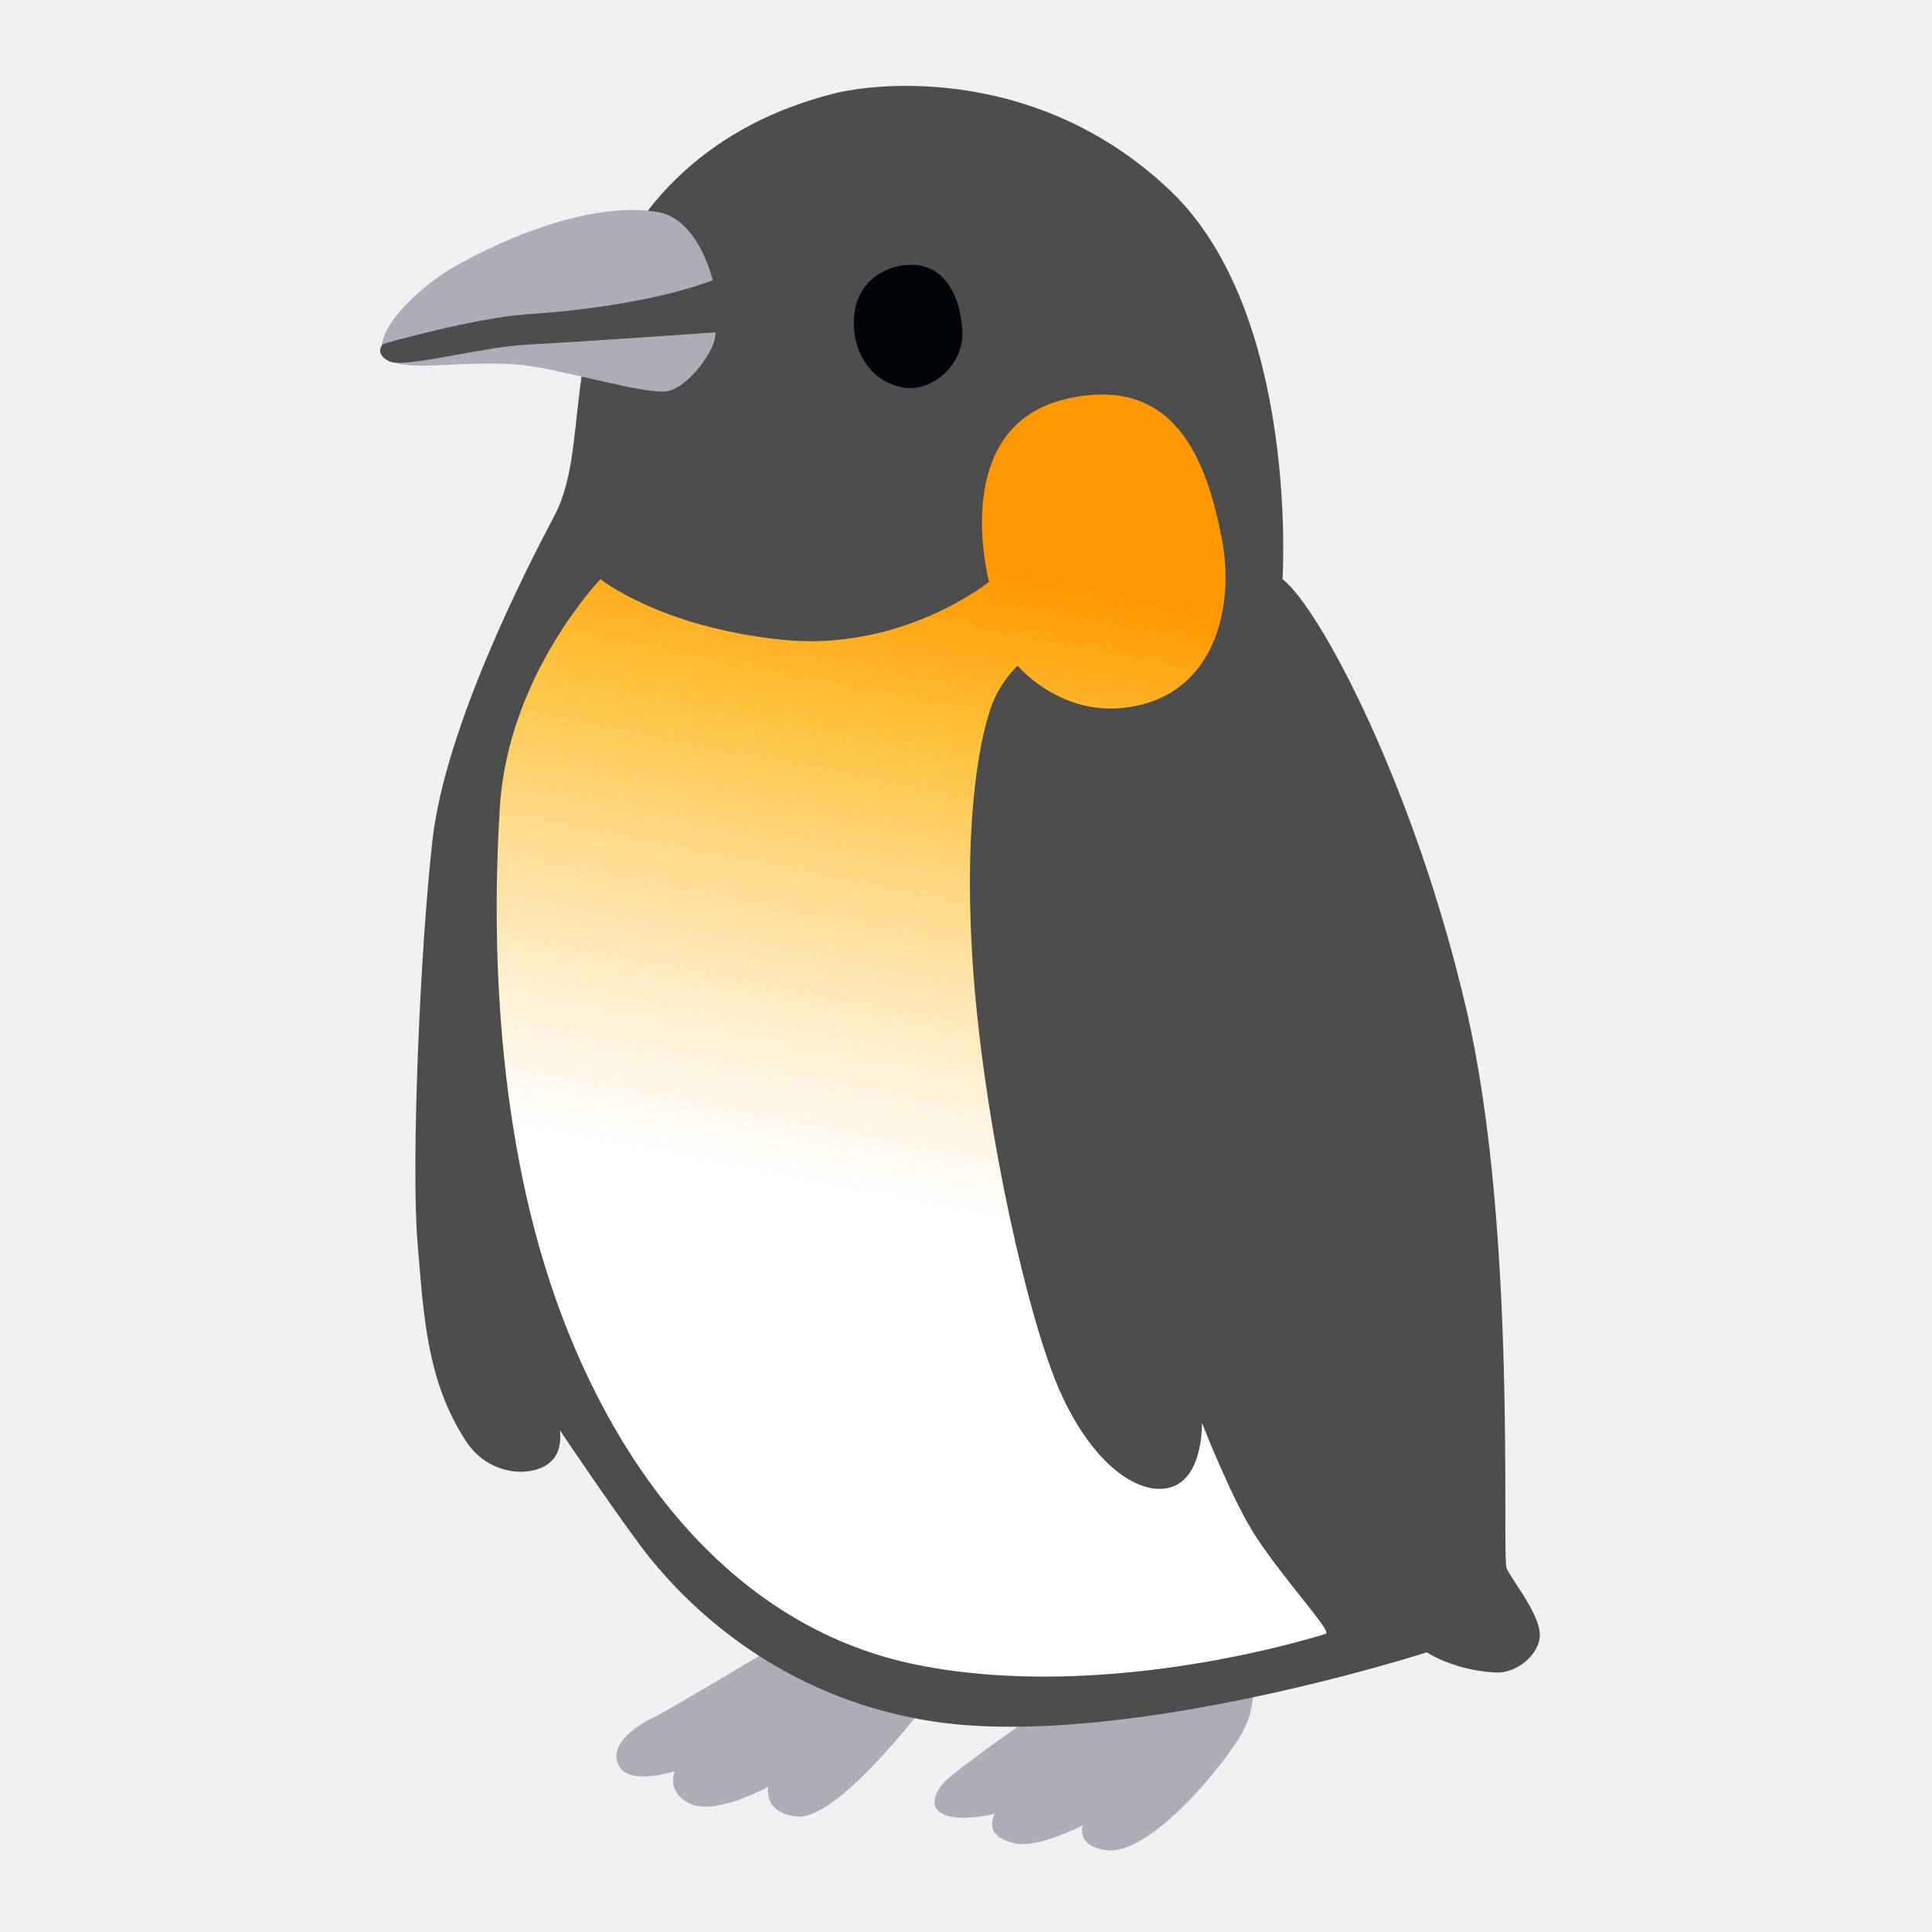
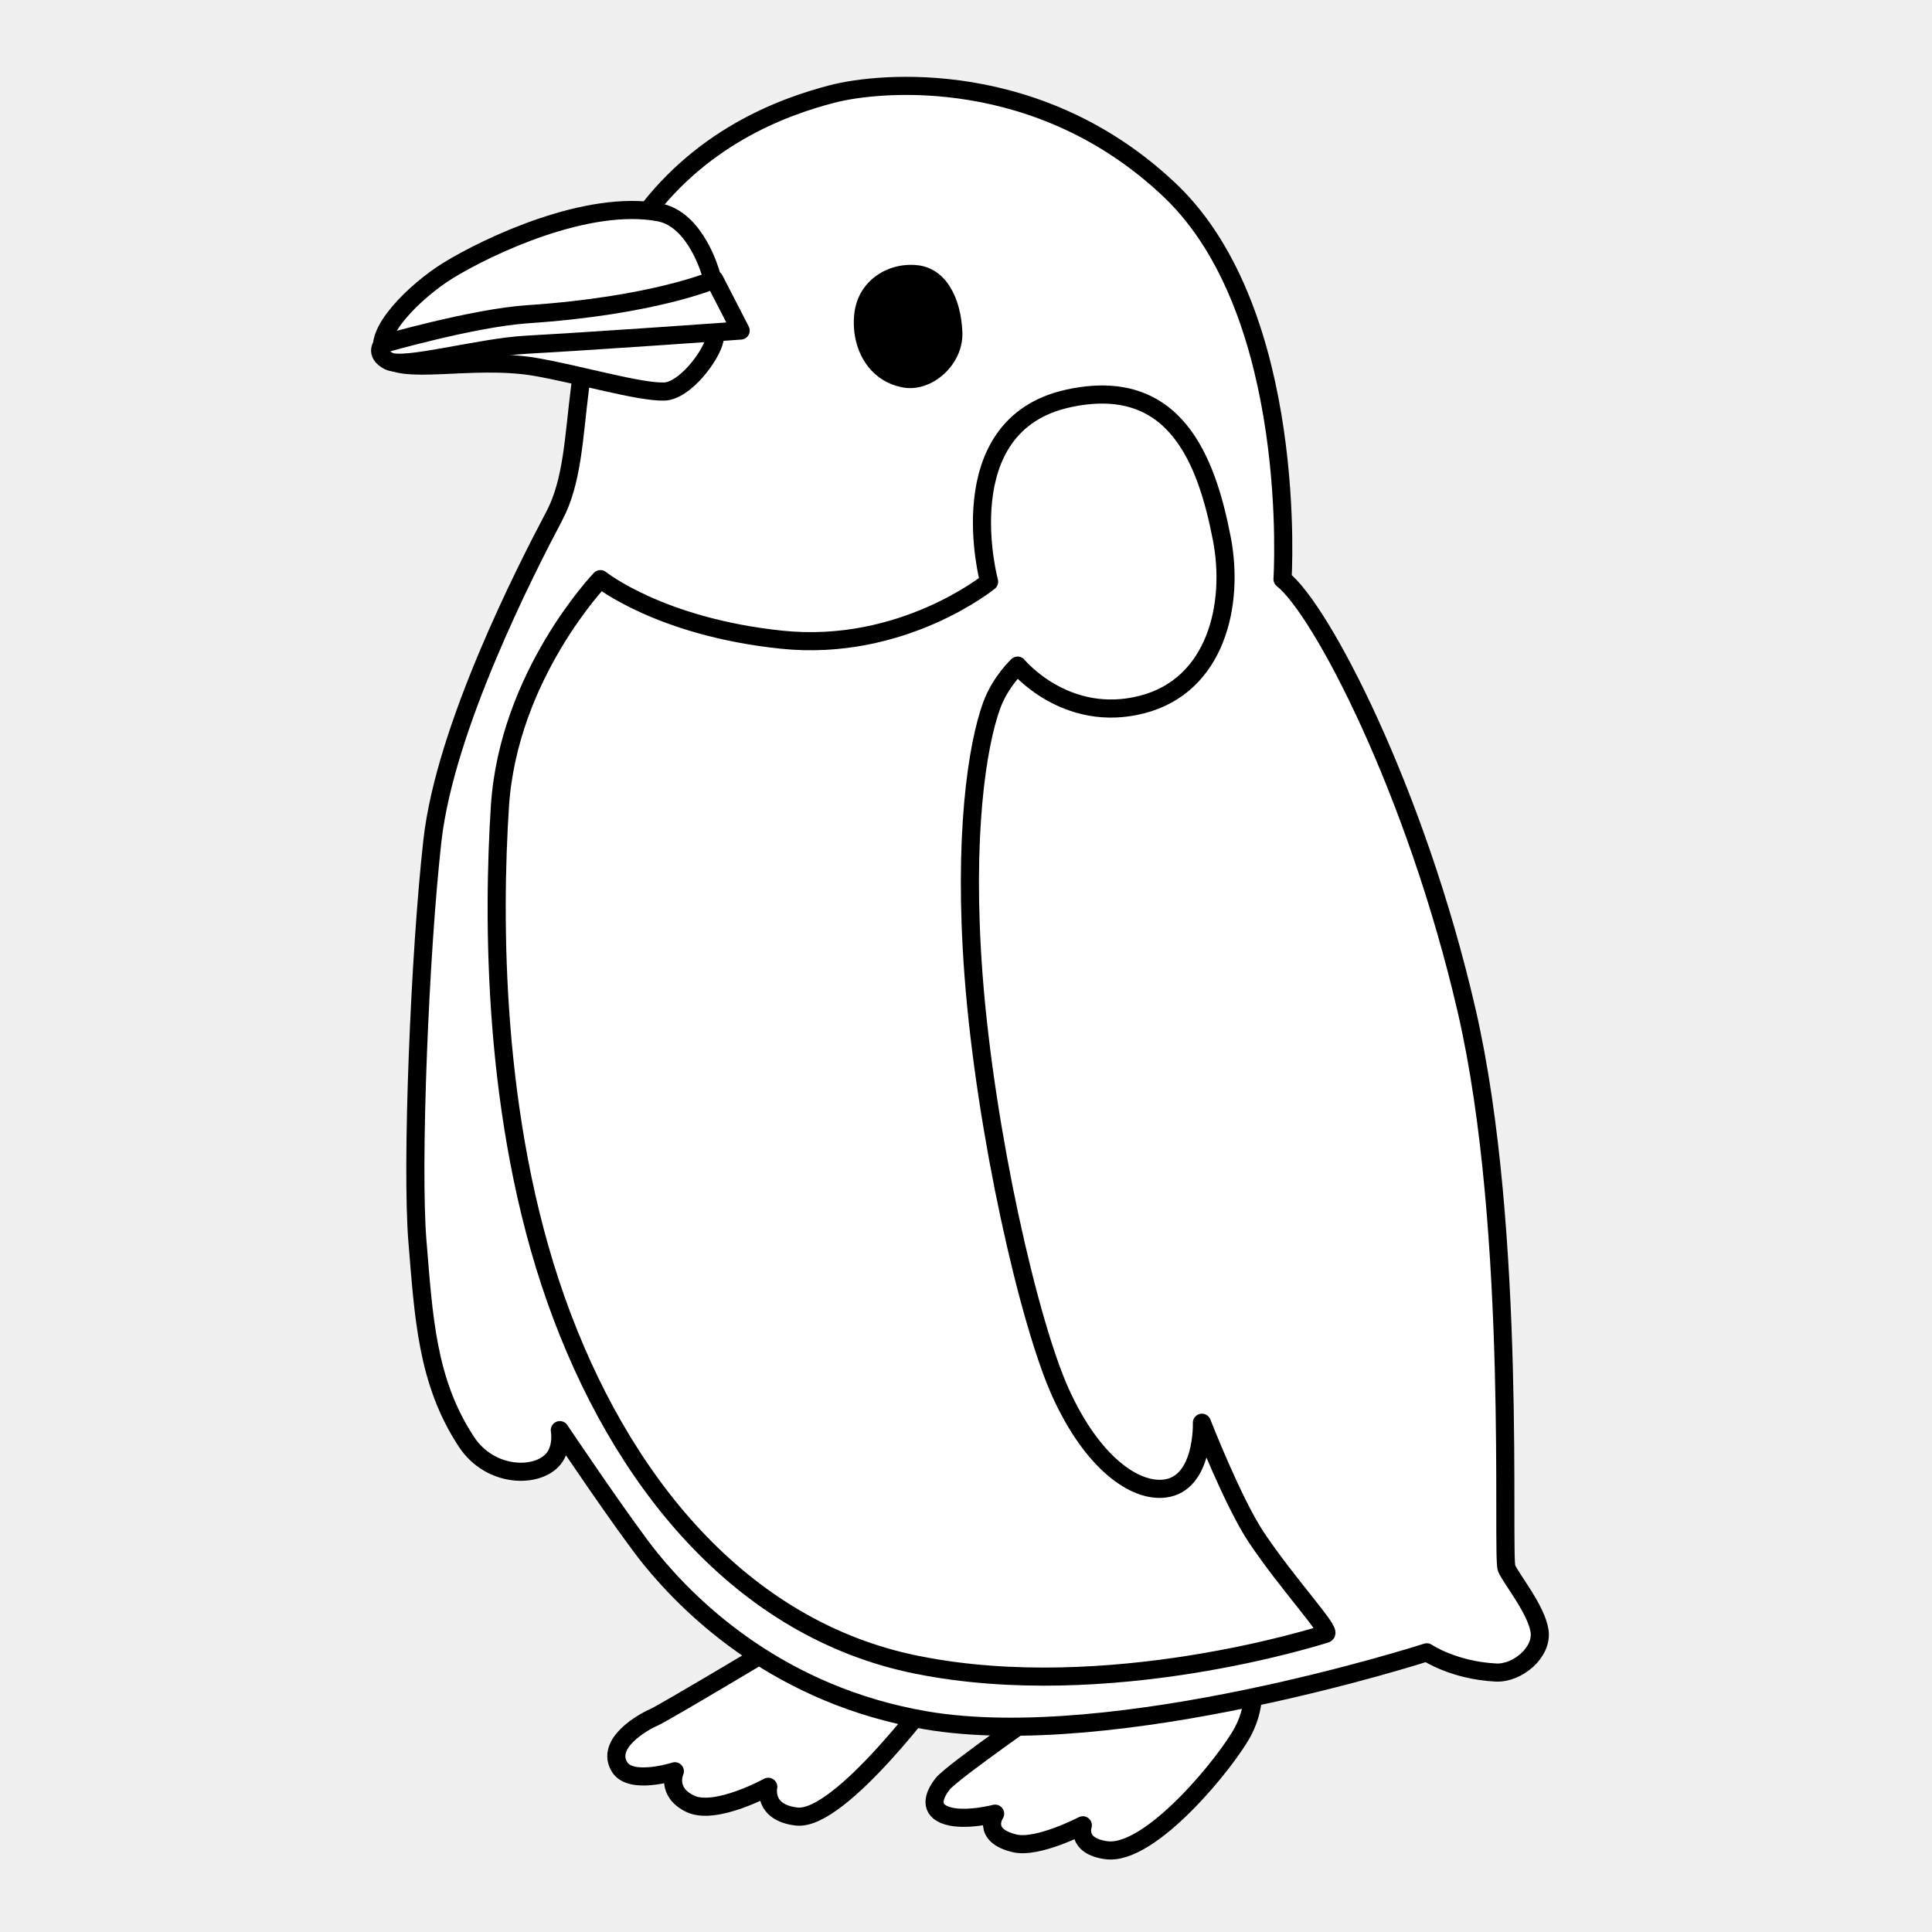
<svg xmlns="http://www.w3.org/2000/svg" version="1.1" id="Penguin" x="0px" y="0px" viewBox="0 0 128 128" style="enable-background:new 0 0 128 128;" xml:space="preserve">
-   <path style="fill:#ADADB7;" d="M69.77,112.75c0,0-6.69,4.63-7.32,5.44c-0.63,0.8-0.9,1.74,0.32,2.11s3.16-0.14,3.16-0.14  s-0.97,1.44,1.31,1.97c1.53,0.35,4.5-1.2,4.5-1.2s-0.49,1.37,1.55,1.65c2.94,0.41,8.02-5.9,9.06-7.87s0.56-3.66,0.56-3.66  L69.77,112.75z" />
-   <path style="fill:#ADADB7;" d="M52.17,108.59c0,0-8.21,4.92-8.87,5.2c-0.66,0.28-3.22,1.71-2.25,3.28c0.75,1.22,3.66,0.28,3.66,0.28  s-0.63,1.37,1.03,2.16c1.67,0.79,5.16-1.13,5.16-1.13s-0.39,1.71,1.88,1.97c2.91,0.34,9.39-8.54,9.39-8.54L52.17,108.59z" />
-   <path style="fill:#4D4D4D;" d="M84.97,38.37c0,0,1.13-17.6-7.46-25.76S58.36,5.38,55.12,6.23c-3.24,0.84-8.88,2.88-12.86,8.63  c-5.26,7.6-3.1,14.73-5.54,19.33c-1.92,3.63-7.23,14.03-8.07,21.49s-1.41,21.59-0.99,26.61c0.41,4.91,0.61,9.24,3.24,13.23  c1.57,2.39,4.7,2.44,5.77,1.13c0.63-0.77,0.42-1.9,0.42-1.9s4.28,6.38,6.01,8.52c2.82,3.47,8.67,9.06,18.21,10.7  c12.58,2.16,33.22-4.5,33.22-4.5s1.77,1.2,4.58,1.34c1.43,0.07,3.1-1.34,2.89-2.75c-0.21-1.41-1.83-3.38-2.18-4.15  c-0.35-0.77,0.73-22.31-2.65-36.95S87.5,40.34,84.97,38.37z" />
+   <path d="M69.77,112.75c0,0-6.69,4.63-7.32,5.44c-0.63,0.8-0.9,1.74,0.32,2.11s3.16-0.14,3.16-0.14  s-0.97,1.44,1.31,1.97c1.53,0.35,4.5-1.2,4.5-1.2s-0.49,1.37,1.55,1.65c2.94,0.41,8.02-5.9,9.06-7.87s0.56-3.66,0.56-3.66  L69.77,112.75z" fill="#ffffff" stroke="#000000" stroke-width="1.2" stroke-linecap="round" stroke-linejoin="round" />
+   <path d="M52.17,108.59c0,0-8.21,4.92-8.87,5.2c-0.66,0.28-3.22,1.71-2.25,3.28c0.75,1.22,3.66,0.28,3.66,0.28  s-0.63,1.37,1.03,2.16c1.67,0.79,5.16-1.13,5.16-1.13s-0.39,1.71,1.88,1.97c2.91,0.34,9.39-8.54,9.39-8.54L52.17,108.59z" fill="#ffffff" stroke="#000000" stroke-width="1.2" stroke-linecap="round" stroke-linejoin="round" />
+   <path d="M84.97,38.37c0,0,1.13-17.6-7.46-25.76S58.36,5.38,55.12,6.23c-3.24,0.84-8.88,2.88-12.86,8.63  c-5.26,7.6-3.1,14.73-5.54,19.33c-1.92,3.63-7.23,14.03-8.07,21.49s-1.41,21.59-0.99,26.61c0.41,4.91,0.61,9.24,3.24,13.23  c1.57,2.39,4.7,2.44,5.77,1.13c0.63-0.77,0.42-1.9,0.42-1.9s4.28,6.38,6.01,8.52c2.82,3.47,8.67,9.06,18.21,10.7  c12.58,2.16,33.22-4.5,33.22-4.5s1.77,1.2,4.58,1.34c1.43,0.07,3.1-1.34,2.89-2.75c-0.21-1.41-1.83-3.38-2.18-4.15  c-0.35-0.77,0.73-22.31-2.65-36.95S87.5,40.34,84.97,38.37z" fill="#ffffff" stroke="#000000" stroke-width="1.2" stroke-linecap="round" stroke-linejoin="round" />
  <linearGradient id="SVGID_1_" gradientUnits="userSpaceOnUse" x1="55.562" y1="105.748" x2="69.459" y2="34.253">
    <stop offset="0.362" style="stop-color:#FFFFFF" />
    <stop offset="0.412" style="stop-color:#FFFAEF" />
    <stop offset="0.51" style="stop-color:#FFEDC7" />
    <stop offset="0.646" style="stop-color:#FFD985" />
    <stop offset="0.788" style="stop-color:#FFC139" />
    <stop offset="0.817" style="stop-color:#FFB92E" />
    <stop offset="0.944" style="stop-color:#FF9700" />
  </linearGradient>
-   <path style="fill:url(#SVGID_1_);" d="M39.78,38.37c0,0-6.1,6.34-6.66,15.06c-0.47,7.33-0.52,20.69,3.71,32.66  s12.25,21.87,23.93,24.21c12.64,2.54,26.65-1.92,27.08-2.06c0.42-0.14-2.53-3.28-4.6-6.38c-1.57-2.36-3.61-7.6-3.61-7.6  s0.14,4.04-2.46,4.36c-1.98,0.25-4.79-1.69-6.9-6.34c-2.11-4.65-4.98-17.27-5.77-27.66c-0.7-9.29,0.25-15.27,1.2-17.88  c0.57-1.57,1.72-2.64,1.72-2.64s3.2,3.89,8.27,2.57c4.88-1.27,6.1-6.62,5.26-10.98c-1.01-5.21-3.1-10.84-10.18-9.29  c-8.04,1.76-5.24,12.14-5.24,12.14s-5.74,4.68-13.76,3.84C43.72,41.54,39.78,38.37,39.78,38.37z" />
-   <path style="fill:#ADADB7;" d="M47.1,18.15c0,0-0.97-3.62-3.43-4.08c-4.74-0.89-11.31,2.21-13.98,3.85  c-2.16,1.33-5.12,4.22-4.22,5.63s5.77,0.05,9.95,0.75c2.89,0.49,6.9,1.69,8.59,1.64c1.35-0.04,3.1-2.35,3.33-3.43  C47.57,21.43,47.57,19.51,47.1,18.15z" />
-   <path style="fill:#4D4D4D;" d="M47.33,18.52c0,0-3.99,1.74-12.39,2.3c-3.56,0.24-9.57,1.97-9.57,1.97s-0.61,0.61,0.38,1.13  c0.99,0.52,6.01-0.91,9.1-1.08c5.02-0.28,14.22-0.94,14.22-0.94L47.33,18.52z" />
-   <path style="fill:#000409;" d="M63.76,22c0.09,2.15-2,3.99-3.88,3.68c-2.37-0.4-3.53-2.66-3.28-4.9s2.29-3.42,4.18-3.21  C62.68,17.77,63.67,19.75,63.76,22z" />
+   <path d="M39.78,38.37c0,0-6.1,6.34-6.66,15.06c-0.47,7.33-0.52,20.69,3.71,32.66  s12.25,21.87,23.93,24.21c12.64,2.54,26.65-1.92,27.08-2.06c0.42-0.14-2.53-3.28-4.6-6.38c-1.57-2.36-3.61-7.6-3.61-7.6  s0.14,4.04-2.46,4.36c-1.98,0.25-4.79-1.69-6.9-6.34c-2.11-4.65-4.98-17.27-5.77-27.66c-0.7-9.29,0.25-15.27,1.2-17.88  c0.57-1.57,1.72-2.64,1.72-2.64s3.2,3.89,8.27,2.57c4.88-1.27,6.1-6.62,5.26-10.98c-1.01-5.21-3.1-10.84-10.18-9.29  c-8.04,1.76-5.24,12.14-5.24,12.14s-5.74,4.68-13.76,3.84C43.72,41.54,39.78,38.37,39.78,38.37z" fill="#ffffff" stroke="#000000" stroke-width="1.2" stroke-linecap="round" stroke-linejoin="round" />
+   <path d="M47.1,18.15c0,0-0.97-3.62-3.43-4.08c-4.74-0.89-11.31,2.21-13.98,3.85  c-2.16,1.33-5.12,4.22-4.22,5.63s5.77,0.05,9.95,0.75c2.89,0.49,6.9,1.69,8.59,1.64c1.35-0.04,3.1-2.35,3.33-3.43  C47.57,21.43,47.57,19.51,47.1,18.15z" fill="#ffffff" stroke="#000000" stroke-width="1.2" stroke-linecap="round" stroke-linejoin="round" />
+   <path d="M47.33,18.52c0,0-3.99,1.74-12.39,2.3c-3.56,0.24-9.57,1.97-9.57,1.97s-0.61,0.61,0.38,1.13  c0.99,0.52,6.01-0.91,9.1-1.08c5.02-0.28,14.22-0.94,14.22-0.94L47.33,18.52z" fill="#ffffff" stroke="#000000" stroke-width="1.2" stroke-linecap="round" stroke-linejoin="round" />
+   <path d="M63.76,22c0.09,2.15-2,3.99-3.88,3.68c-2.37-0.4-3.53-2.66-3.28-4.9s2.29-3.42,4.18-3.21  C62.68,17.77,63.67,19.75,63.76,22z" fill="#000000" />
</svg>
